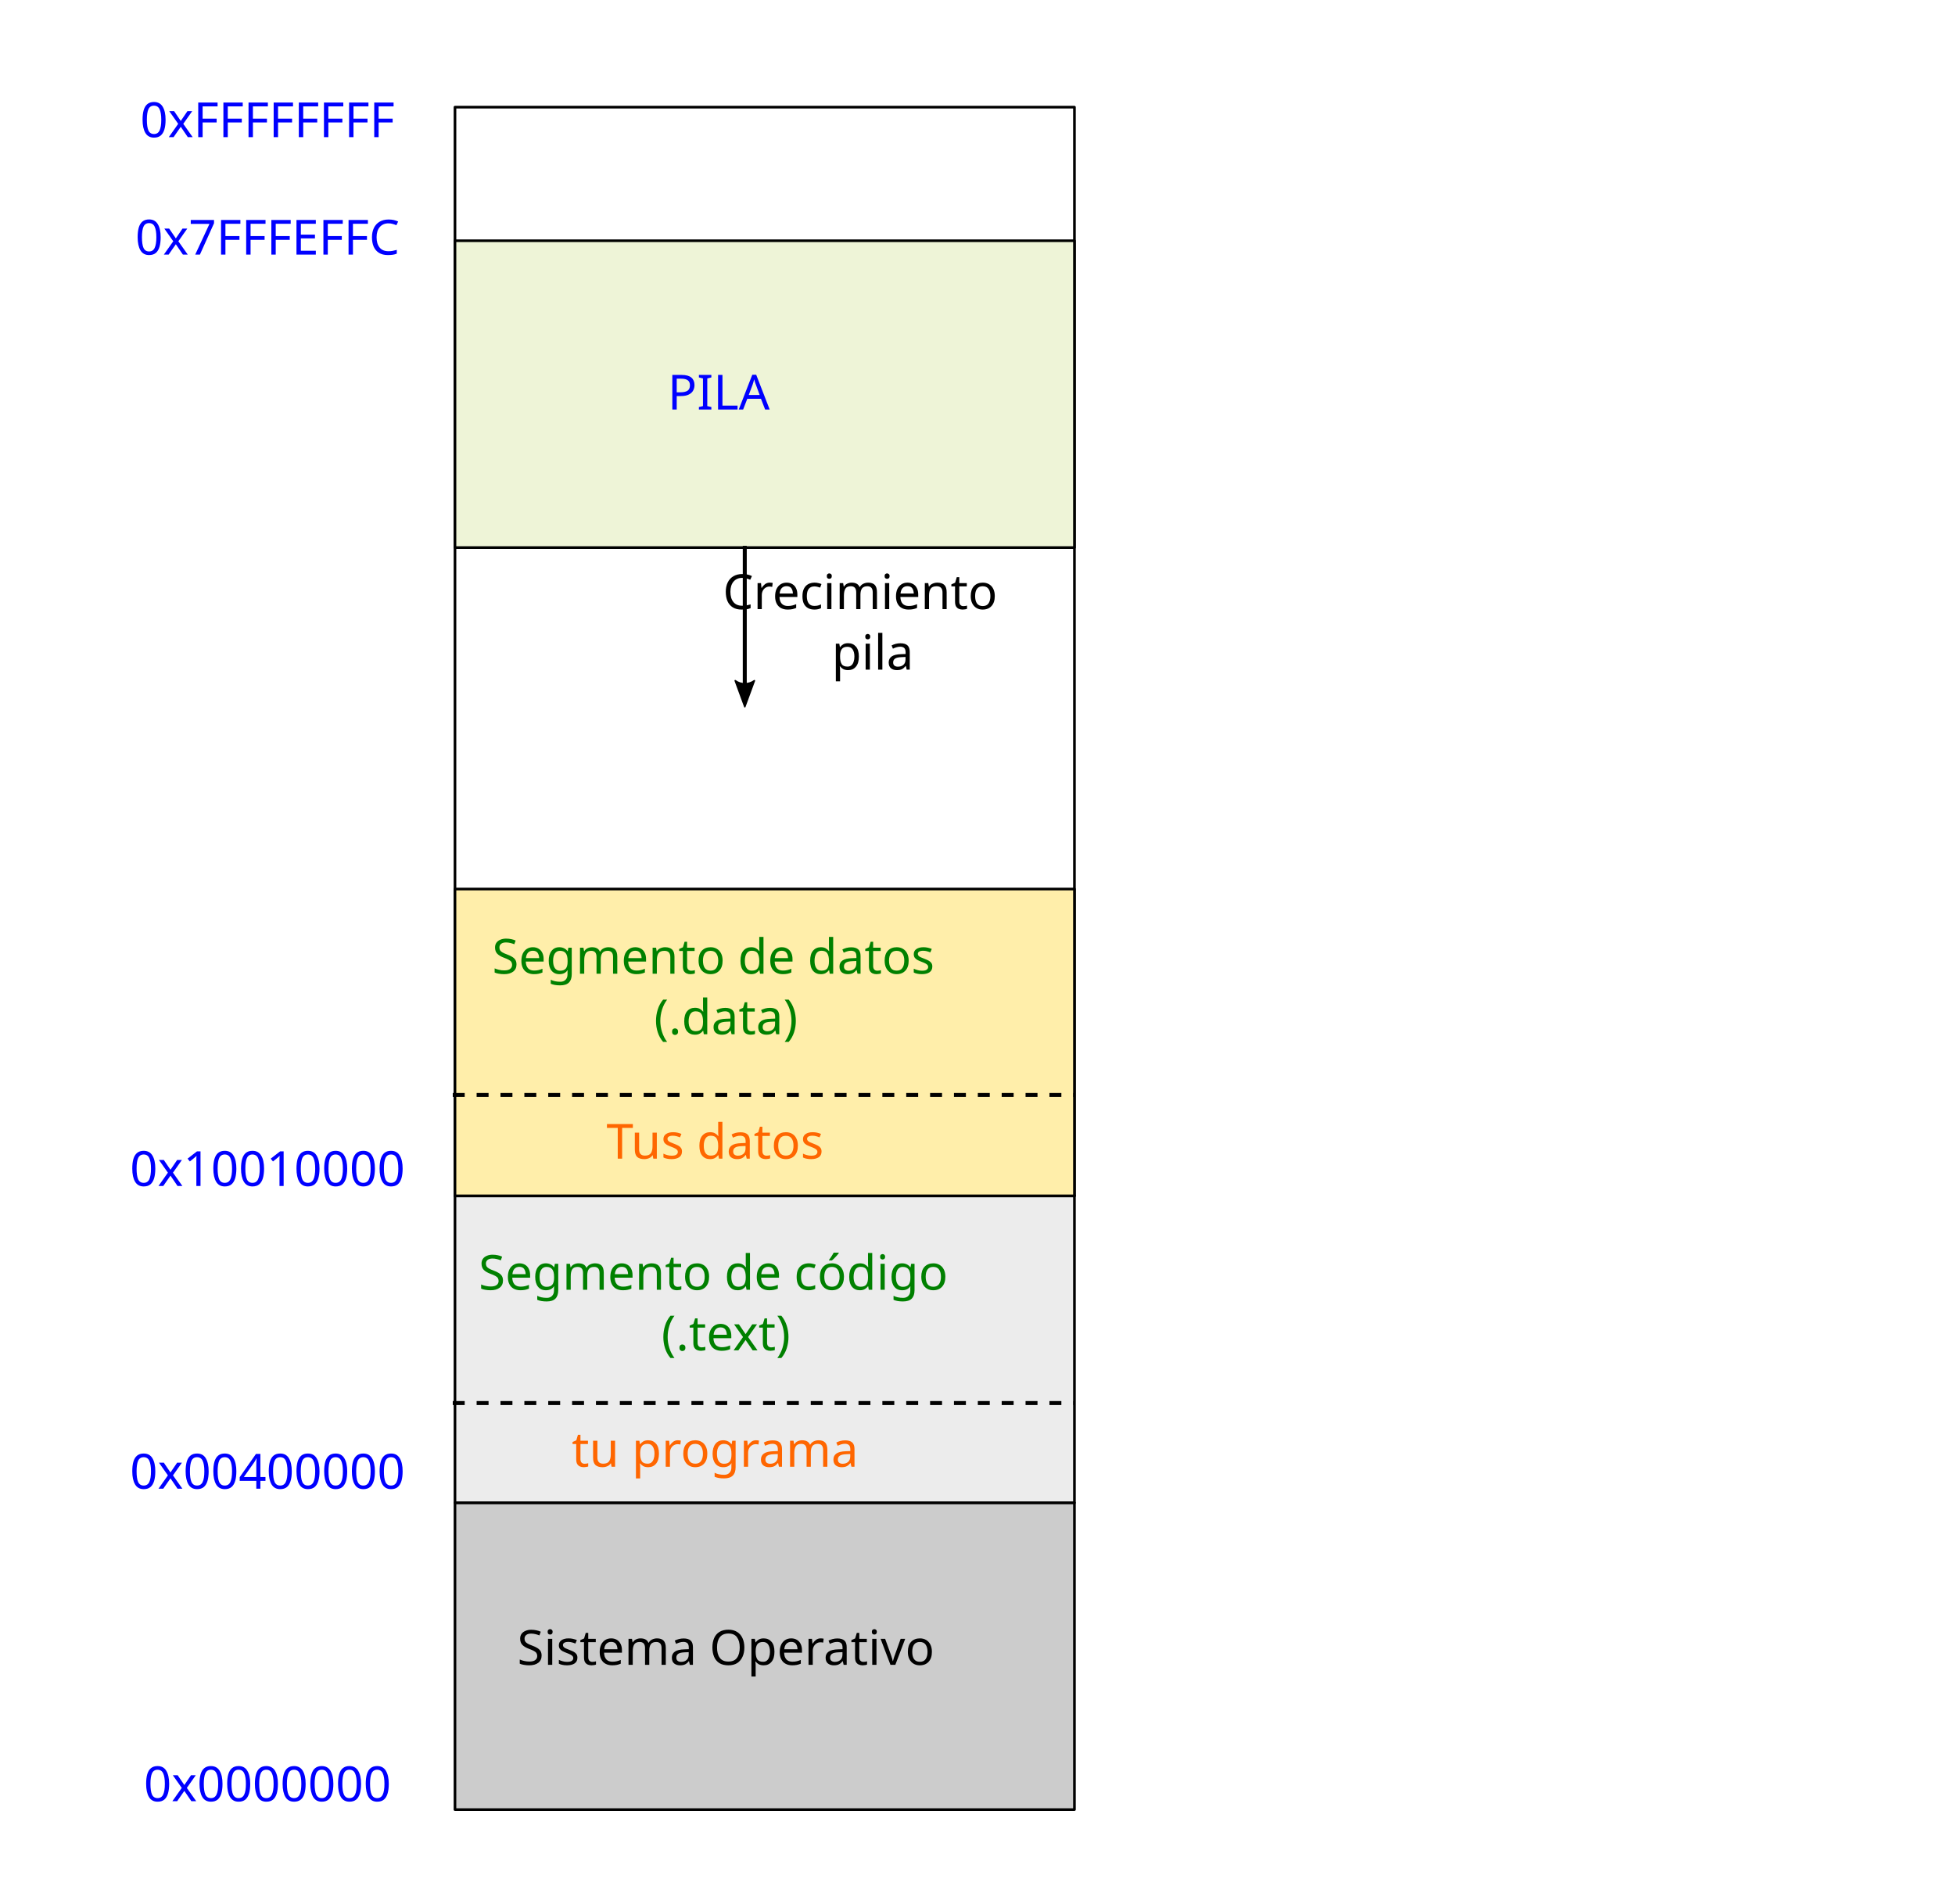
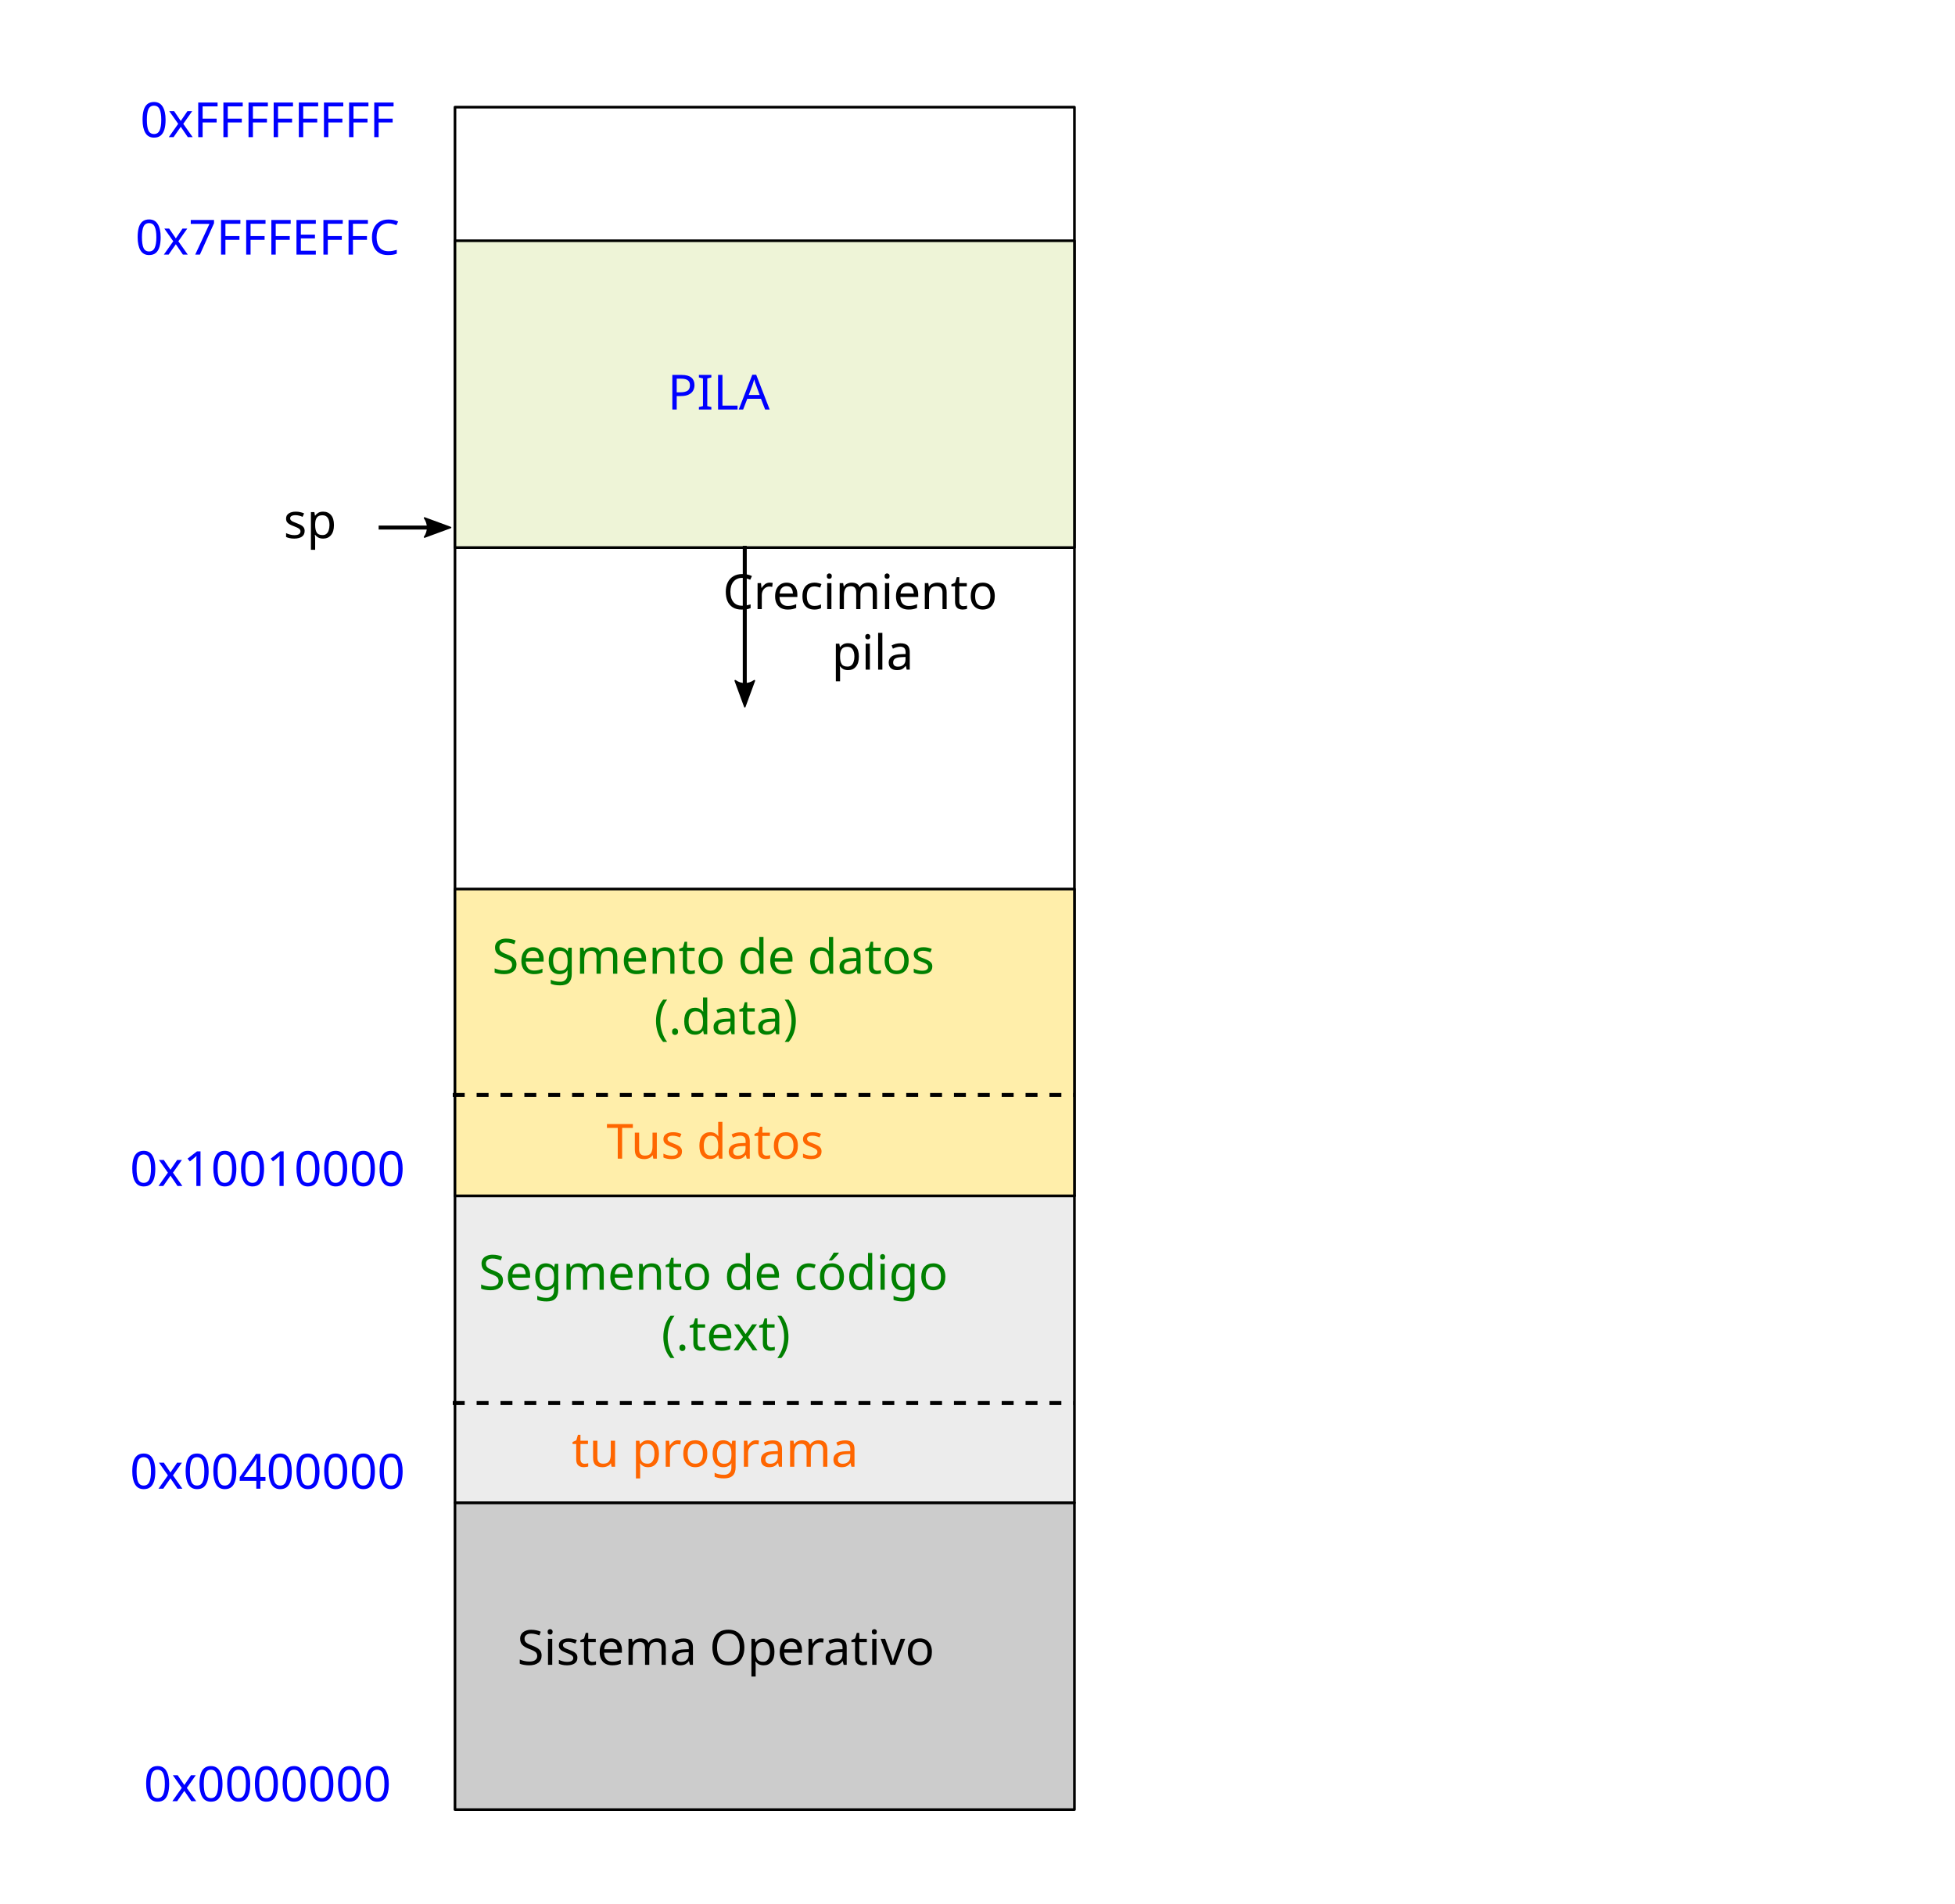
<svg xmlns="http://www.w3.org/2000/svg" width="390.071mm" height="379.927mm" viewBox="0 0 390.071 379.927" version="1.1" id="svg8">
  <defs id="defs2">
    <marker orient="auto" refY="0" refX="0" id="marker1187" style="overflow:visible">
      <path id="path951" style="fill:#000000;fill-opacity:1;fill-rule:evenodd;stroke:#000000;stroke-width:0.625;stroke-linejoin:round;stroke-opacity:1" d="M 8.719,4.034 -2.207,0.016 8.719,-4.002 c -1.745,2.372 -1.735,5.617 -6e-7,8.035 z" transform="scale(-0.6)" />
    </marker>
    <marker orient="auto" refY="0" refX="0" id="Arrow2Mend" style="overflow:visible">
      <path id="path1036" style="fill:#000000;fill-opacity:1;fill-rule:evenodd;stroke:#000000;stroke-width:0.625;stroke-linejoin:round;stroke-opacity:1" d="M 8.719,4.034 -2.207,0.016 8.719,-4.002 c -1.745,2.372 -1.735,5.617 -6e-7,8.035 z" transform="scale(-0.6)" />
    </marker>
    <marker orient="auto" refY="0" refX="0" id="Arrow2Mend-3" style="overflow:visible">
      <path id="path1036-6" style="fill:#000000;fill-opacity:1;fill-rule:evenodd;stroke:#000000;stroke-width:0.625;stroke-linejoin:round;stroke-opacity:1" d="M 8.719,4.034 -2.207,0.016 8.719,-4.002 c -1.745,2.372 -1.735,5.617 -6e-7,8.035 z" transform="scale(-0.6)" />
+     </marker>
+     <marker orient="auto" refY="0" refX="0" id="marker1187-9" style="overflow:visible">
+       <path id="path951-1" style="fill:#000000;fill-opacity:1;fill-rule:evenodd;stroke:#000000;stroke-width:0.625;stroke-linejoin:round;stroke-opacity:1" d="M 8.719,4.034 -2.207,0.016 8.719,-4.002 c -1.745,2.372 -1.735,5.617 -6e-7,8.035 z" transform="scale(-0.6)" />
    </marker>
  </defs>
  <g id="layer2" transform="translate(25.38926,78.07826)">
    <rect style="opacity:1;fill:#ffffff;fill-opacity:1;stroke:none;stroke-width:0.794;stroke-linecap:round;stroke-linejoin:round;stroke-miterlimit:4;stroke-dasharray:none;stroke-dashoffset:0;stroke-opacity:1" id="rect2168" width="390.071" height="379.927" x="-25.389" y="-78.078" />
  </g>
  <g id="layer1" transform="translate(25.38926,78.07826)">
    <rect style="opacity:1;fill:#cccccc;fill-opacity:1;stroke:#000000;stroke-width:0.529;stroke-linecap:round;stroke-linejoin:round;stroke-miterlimit:4;stroke-dasharray:none;stroke-dashoffset:0;stroke-opacity:1" id="rect819" width="123.598" height="61.232" x="65.39" y="221.783" />
    <text xml:space="preserve" style="font-style:normal;font-variant:normal;font-weight:normal;font-stretch:normal;font-size:9.666px;line-height:1.25;font-family:ubuntu;-inkscape-font-specification:ubuntu;text-align:center;letter-spacing:0px;word-spacing:0px;text-anchor:middle;fill:#000000;fill-opacity:1;stroke:none;stroke-width:0.265" x="125.726" y="254.129" id="text817">
      <tspan id="tspan815" x="125.726" y="254.129" style="font-style:normal;font-variant:normal;font-weight:500;font-stretch:normal;font-family:ubuntu;-inkscape-font-specification:'ubuntu Medium';stroke-width:0.265">Sistema Operativo</tspan>
    </text>
    <text xml:space="preserve" style="font-style:normal;font-variant:normal;font-weight:normal;font-stretch:normal;font-size:9.666px;line-height:1.25;font-family:ubuntu;-inkscape-font-specification:ubuntu;text-align:center;letter-spacing:0px;word-spacing:0px;text-anchor:middle;fill:#0000ff;fill-opacity:1;stroke:none;stroke-width:0.265" x="34.255" y="281.344" id="text817-3">
      <tspan id="tspan815-6" x="34.255" y="281.344" style="font-style:normal;font-variant:normal;font-weight:500;font-stretch:normal;font-family:ubuntu;-inkscape-font-specification:'ubuntu Medium';fill:#0000ff;stroke-width:0.265">0x0000000</tspan>
    </text>
    <text xml:space="preserve" style="font-style:normal;font-variant:normal;font-weight:normal;font-stretch:normal;font-size:9.666px;line-height:1.25;font-family:ubuntu;-inkscape-font-specification:ubuntu;text-align:center;letter-spacing:0px;word-spacing:0px;text-anchor:middle;fill:#0000ff;fill-opacity:1;stroke:none;stroke-width:0.265" x="34.255" y="218.978" id="text817-3-7">
      <tspan id="tspan815-6-5" x="34.255" y="218.978" style="font-style:normal;font-variant:normal;font-weight:500;font-stretch:normal;font-family:ubuntu;-inkscape-font-specification:'ubuntu Medium';fill:#0000ff;stroke-width:0.265">0x00400000</tspan>
    </text>
    <rect style="opacity:1;fill:#ececec;fill-opacity:1;stroke:#000000;stroke-width:0.529;stroke-linecap:round;stroke-linejoin:round;stroke-miterlimit:4;stroke-dasharray:none;stroke-dashoffset:0;stroke-opacity:1" id="rect819-3" width="123.598" height="61.232" x="65.39" y="160.551" />
    <text xml:space="preserve" style="font-style:normal;font-variant:normal;font-weight:normal;font-stretch:normal;font-size:9.666px;line-height:1.25;font-family:ubuntu;-inkscape-font-specification:ubuntu;text-align:center;letter-spacing:0px;word-spacing:0px;text-anchor:middle;fill:#008000;fill-opacity:1;stroke:none;stroke-width:0.265" x="125.726" y="179.29" id="text817-5">
      <tspan id="tspan815-62" x="125.726" y="179.29" style="font-style:normal;font-variant:normal;font-weight:normal;font-stretch:normal;font-family:ubuntu;-inkscape-font-specification:ubuntu;fill:#008000;stroke-width:0.265">Segmento de código</tspan>
      <tspan x="125.726" y="191.373" style="font-style:normal;font-variant:normal;font-weight:normal;font-stretch:normal;font-family:ubuntu;-inkscape-font-specification:ubuntu;fill:#008000;stroke-width:0.265" id="tspan909">(.text)</tspan>
    </text>
    <text xml:space="preserve" style="font-style:normal;font-variant:normal;font-weight:normal;font-stretch:normal;font-size:9.666px;line-height:1.25;font-family:ubuntu;-inkscape-font-specification:ubuntu;text-align:center;letter-spacing:0px;word-spacing:0px;text-anchor:middle;fill:#ff6600;fill-opacity:1;stroke:none;stroke-width:0.265" x="123.568" y="214.598" id="text817-5-9">
      <tspan x="123.568" y="214.598" style="font-style:normal;font-variant:normal;font-weight:normal;font-stretch:normal;font-family:ubuntu;-inkscape-font-specification:ubuntu;fill:#ff6600;stroke-width:0.265" id="tspan909-2">tu programa</tspan>
    </text>
    <rect style="opacity:1;fill:#ffffff;fill-opacity:1;stroke:#000000;stroke-width:0.529;stroke-linecap:round;stroke-linejoin:round;stroke-miterlimit:4;stroke-dasharray:none;stroke-dashoffset:0;stroke-opacity:1" id="rect819-3-0" width="123.598" height="217.245" x="65.39" y="-56.695" />
    <text xml:space="preserve" style="font-style:normal;font-variant:normal;font-weight:normal;font-stretch:normal;font-size:9.666px;line-height:1.25;font-family:ubuntu;-inkscape-font-specification:ubuntu;text-align:center;letter-spacing:0px;word-spacing:0px;text-anchor:middle;fill:#000000;fill-opacity:1;stroke:none;stroke-width:0.265" x="155.015" y="43.467" id="text817-5-93">
      <tspan x="155.015" y="43.467" style="font-style:normal;font-variant:normal;font-weight:normal;font-stretch:normal;font-family:ubuntu;-inkscape-font-specification:ubuntu;fill:#000000;stroke-width:0.265" id="tspan909-0">Crecimiento</tspan>
      <tspan x="155.015" y="55.549" style="font-style:normal;font-variant:normal;font-weight:normal;font-stretch:normal;font-family:ubuntu;-inkscape-font-specification:ubuntu;fill:#000000;stroke-width:0.265" id="tspan1257">pila</tspan>
    </text>
    <text xml:space="preserve" style="font-style:normal;font-variant:normal;font-weight:normal;font-stretch:normal;font-size:9.666px;line-height:1.25;font-family:ubuntu;-inkscape-font-specification:ubuntu;text-align:center;letter-spacing:0px;word-spacing:0px;text-anchor:middle;fill:#0000ff;fill-opacity:1;stroke:none;stroke-width:0.265" x="34.255" y="-50.709" id="text817-3-7-6">
      <tspan id="tspan815-6-5-2" x="34.255" y="-50.709" style="font-style:normal;font-variant:normal;font-weight:500;font-stretch:normal;font-family:ubuntu;-inkscape-font-specification:'ubuntu Medium';fill:#0000ff;stroke-width:0.265">0xFFFFFFFF</tspan>
    </text>
    <text xml:space="preserve" style="font-style:normal;font-variant:normal;font-weight:normal;font-stretch:normal;font-size:9.666px;line-height:1.25;font-family:ubuntu;-inkscape-font-specification:ubuntu;text-align:center;letter-spacing:0px;word-spacing:0px;text-anchor:middle;fill:#0000ff;fill-opacity:1;stroke:none;stroke-width:0.265" x="34.255" y="158.575" id="text817-3-7-7">
      <tspan id="tspan815-6-5-5" x="34.255" y="158.575" style="font-style:normal;font-variant:normal;font-weight:500;font-stretch:normal;font-family:ubuntu;-inkscape-font-specification:'ubuntu Medium';fill:#0000ff;stroke-width:0.265">0x10010000</tspan>
    </text>
    <rect style="opacity:1;fill:#ffeeaa;fill-opacity:1;stroke:#000000;stroke-width:0.529;stroke-linecap:round;stroke-linejoin:round;stroke-miterlimit:4;stroke-dasharray:none;stroke-dashoffset:0;stroke-opacity:1" id="rect819-3-3" width="123.598" height="61.232" x="65.39" y="99.318" />
    <text xml:space="preserve" style="font-style:normal;font-variant:normal;font-weight:normal;font-stretch:normal;font-size:9.666px;line-height:1.25;font-family:ubuntu;-inkscape-font-specification:ubuntu;text-align:center;letter-spacing:0px;word-spacing:0px;text-anchor:middle;fill:#008000;fill-opacity:1;stroke:none;stroke-width:0.265" x="125.726" y="116.214" id="text817-5-5">
      <tspan id="tspan815-62-62" x="125.726" y="116.214" style="font-style:normal;font-variant:normal;font-weight:normal;font-stretch:normal;font-family:ubuntu;-inkscape-font-specification:ubuntu;fill:#008000;stroke-width:0.265">Segmento de datos</tspan>
      <tspan x="125.726" y="128.297" style="font-style:normal;font-variant:normal;font-weight:normal;font-stretch:normal;font-family:ubuntu;-inkscape-font-specification:ubuntu;fill:#008000;stroke-width:0.265" id="tspan909-9">(.data)</tspan>
    </text>
    <path style="fill:none;stroke:#000000;stroke-width:0.794;stroke-linecap:butt;stroke-linejoin:miter;stroke-miterlimit:4;stroke-dasharray:2.381, 2.381;stroke-dashoffset:0;stroke-opacity:1" d="M 64.948,201.89 H 188.961" id="path935" />
    <path style="fill:none;stroke:#000000;stroke-width:0.794;stroke-linecap:butt;stroke-linejoin:miter;stroke-miterlimit:4;stroke-dasharray:2.381, 2.381;stroke-dashoffset:0;stroke-opacity:1" d="M 64.948,140.418 H 188.961" id="path935-9" />
    <text xml:space="preserve" style="font-style:normal;font-variant:normal;font-weight:normal;font-stretch:normal;font-size:9.666px;line-height:1.25;font-family:ubuntu;-inkscape-font-specification:ubuntu;text-align:center;letter-spacing:0px;word-spacing:0px;text-anchor:middle;fill:#ff6600;fill-opacity:1;stroke:none;stroke-width:0.265" x="123.568" y="153.126" id="text817-5-9-3">
      <tspan x="123.568" y="153.126" style="font-style:normal;font-variant:normal;font-weight:normal;font-stretch:normal;font-family:ubuntu;-inkscape-font-specification:ubuntu;fill:#ff6600;stroke-width:0.265" id="tspan909-2-6">Tus datos</tspan>
    </text>
    <rect style="opacity:1;fill:#eef4d7;fill-opacity:1;stroke:#000000;stroke-width:0.529;stroke-linecap:round;stroke-linejoin:round;stroke-miterlimit:4;stroke-dasharray:none;stroke-dashoffset:0;stroke-opacity:1" id="rect819-3-3-3" width="123.598" height="61.232" x="65.39" y="-30.043" />
    <text xml:space="preserve" style="font-style:normal;font-variant:normal;font-weight:normal;font-stretch:normal;font-size:9.666px;line-height:1.25;font-family:ubuntu;-inkscape-font-specification:ubuntu;text-align:center;letter-spacing:0px;word-spacing:0px;text-anchor:middle;fill:#0000ff;fill-opacity:1;stroke:none;stroke-width:0.265" x="34.255" y="-27.275" id="text817-3-7-6-6">
      <tspan id="tspan815-6-5-2-7" x="34.255" y="-27.275" style="font-style:normal;font-variant:normal;font-weight:500;font-stretch:normal;font-family:ubuntu;-inkscape-font-specification:'ubuntu Medium';fill:#0000ff;stroke-width:0.265">0x7FFFEFFC</tspan>
    </text>
    <text xml:space="preserve" style="font-style:normal;font-variant:normal;font-weight:normal;font-stretch:normal;font-size:9.666px;line-height:1.25;font-family:ubuntu;-inkscape-font-specification:ubuntu;text-align:center;letter-spacing:0px;word-spacing:0px;text-anchor:middle;fill:#0000ff;fill-opacity:1;stroke:none;stroke-width:0.265" x="124.285" y="3.643" id="text817-3-7-6-6-5">
      <tspan id="tspan815-6-5-2-7-3" x="124.285" y="3.643" style="font-style:normal;font-variant:normal;font-weight:500;font-stretch:normal;font-family:ubuntu;-inkscape-font-specification:'ubuntu Medium';fill:#0000ff;stroke-width:0.265">PILA</tspan>
    </text>
    <path style="fill:none;stroke:#000000;stroke-width:0.794;stroke-linecap:butt;stroke-linejoin:miter;stroke-miterlimit:4;stroke-dasharray:none;stroke-opacity:1;marker-end:url(#marker1187)" d="M 123.211,30.838 V 61.896" id="path922" />
+     <text xml:space="preserve" style="font-style:normal;font-variant:normal;font-weight:normal;font-stretch:normal;font-size:9.666px;line-height:1.25;font-family:ubuntu;-inkscape-font-specification:ubuntu;text-align:center;letter-spacing:0px;word-spacing:0px;text-anchor:middle;fill:#000000;fill-opacity:1;stroke:none;stroke-width:0.265" x="42.762" y="29.301" id="text817-5-93-5">
+       <tspan x="42.762" y="29.301" style="font-style:normal;font-variant:normal;font-weight:normal;font-stretch:normal;font-family:ubuntu;-inkscape-font-specification:ubuntu;fill:#000000;stroke-width:0.265" id="tspan1257-2">sp</tspan>
+     </text>
+     <path style="fill:none;stroke:#000000;stroke-width:0.794;stroke-linecap:butt;stroke-linejoin:miter;stroke-miterlimit:4;stroke-dasharray:none;stroke-opacity:1;marker-end:url(#marker1187-9)" d="M 50.161,27.192 H 63.464" id="path922-2" />
  </g>
</svg>
